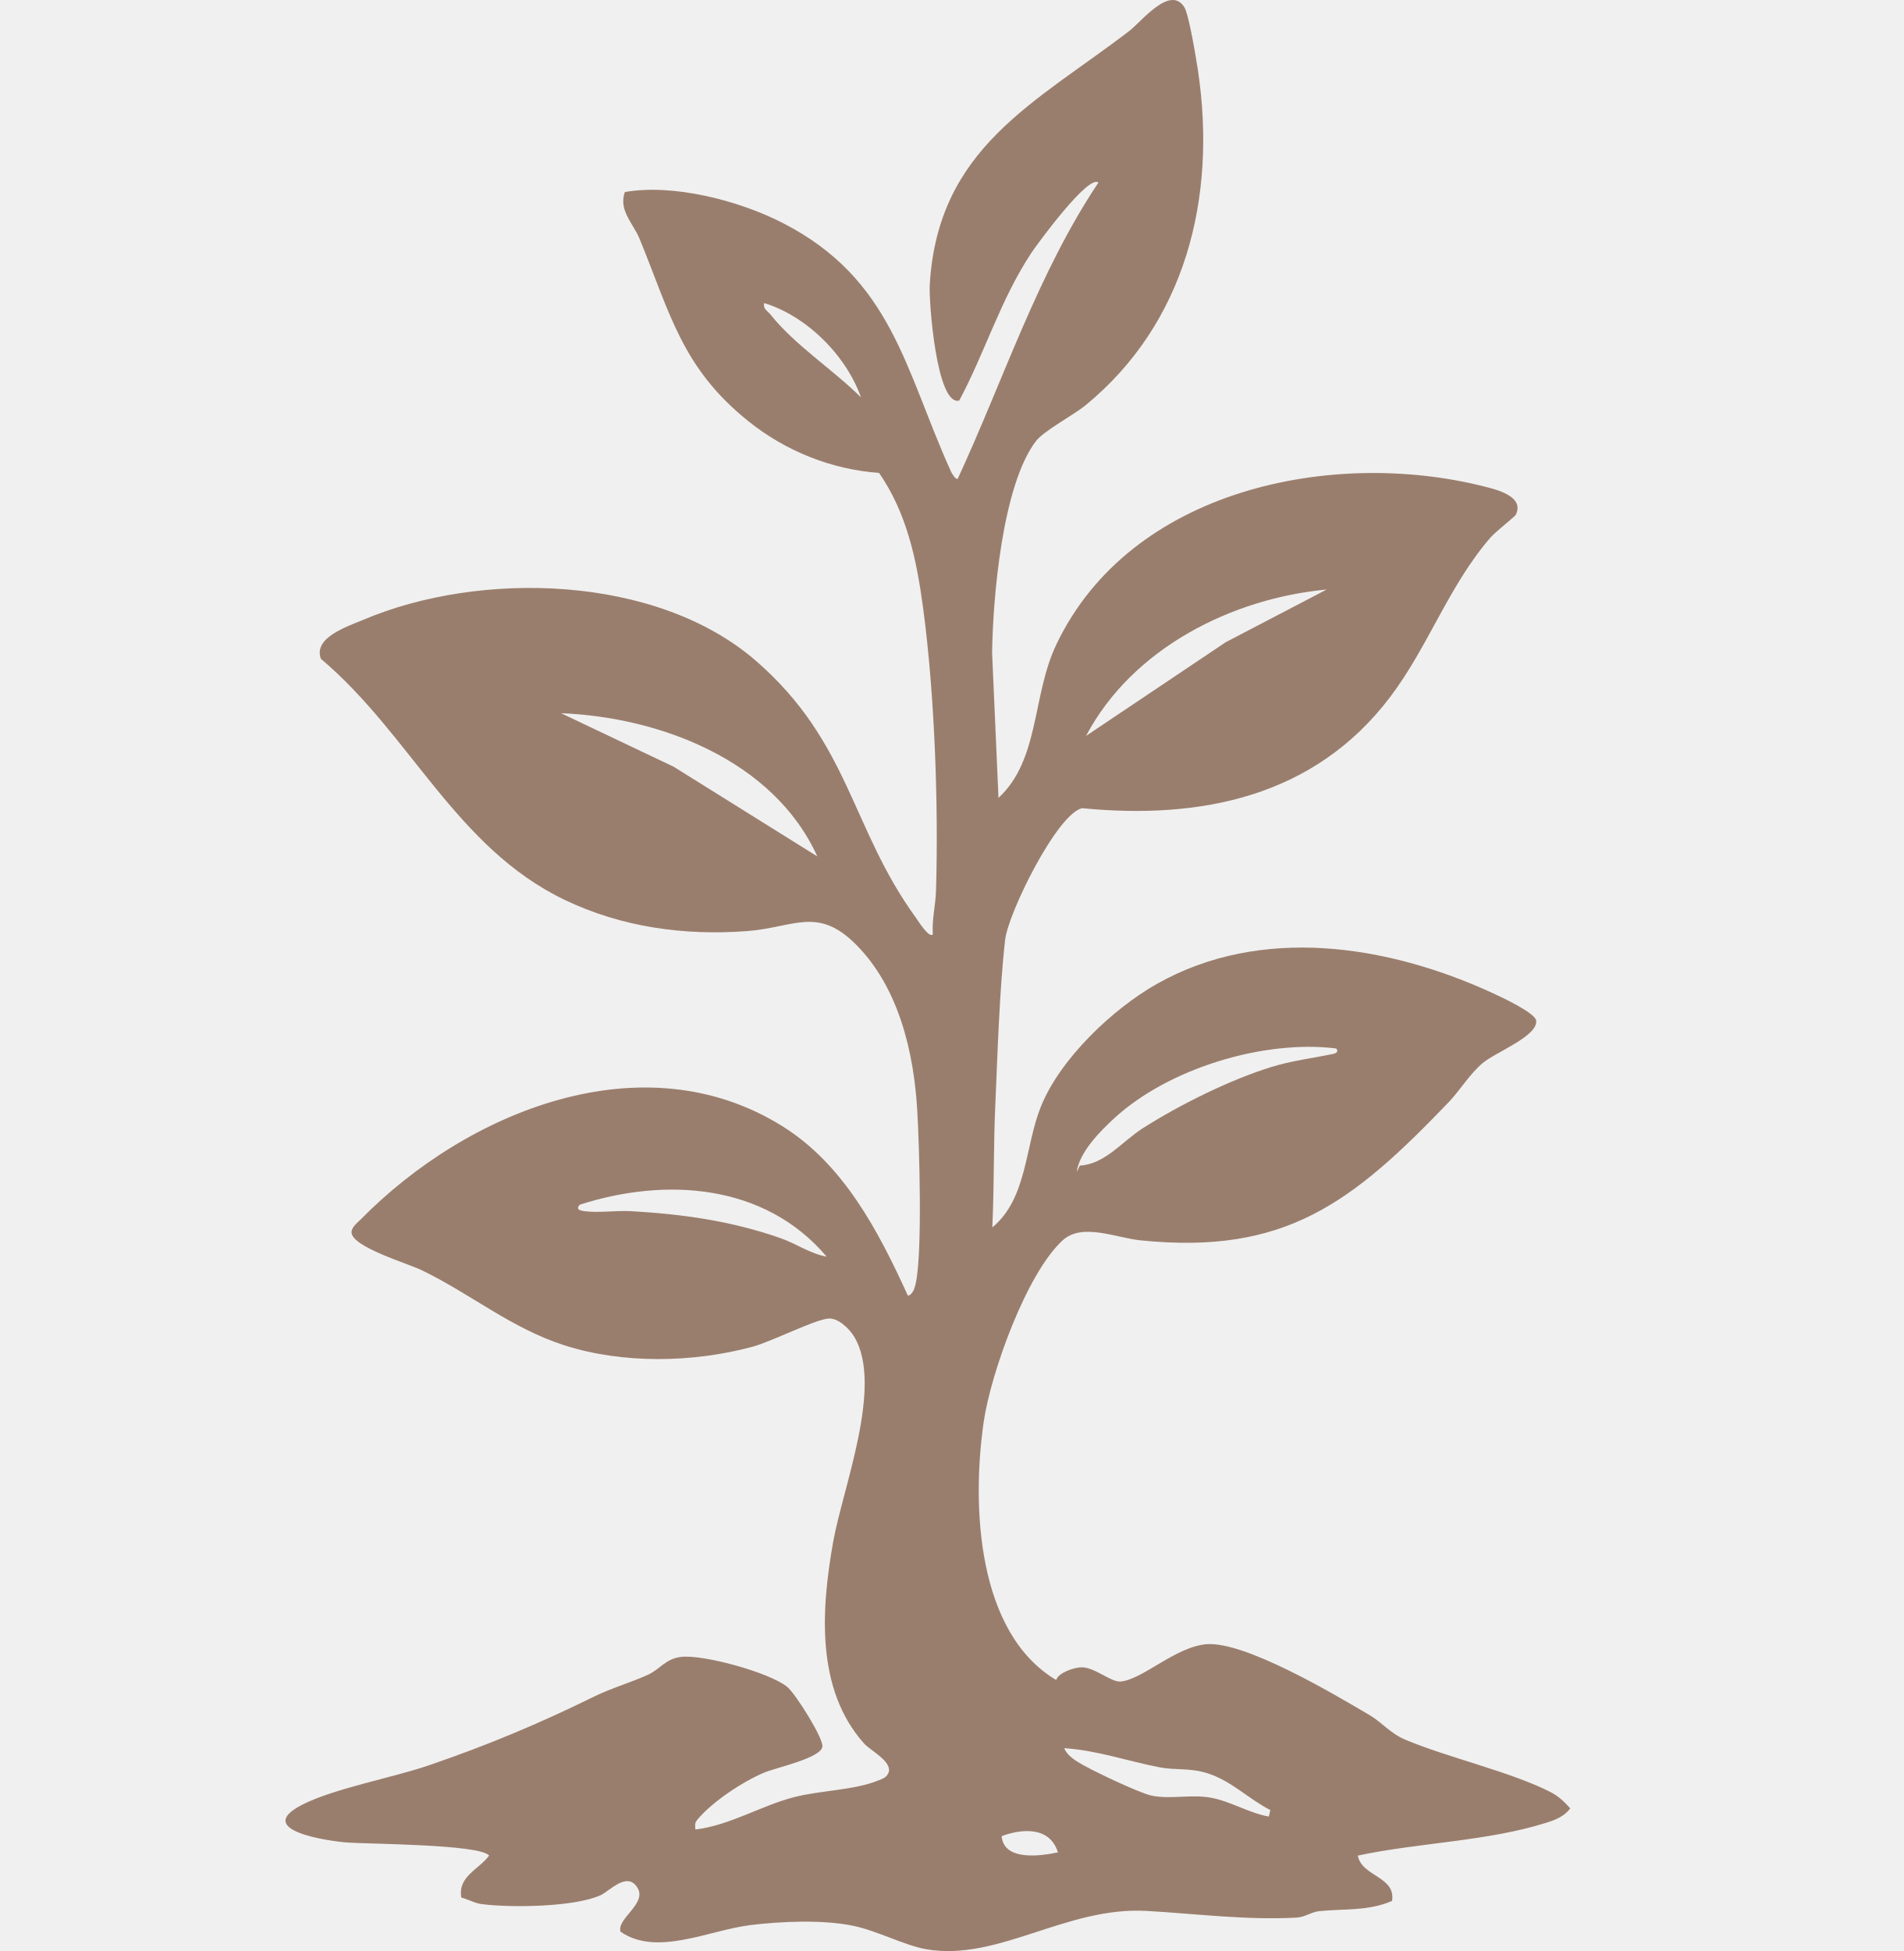
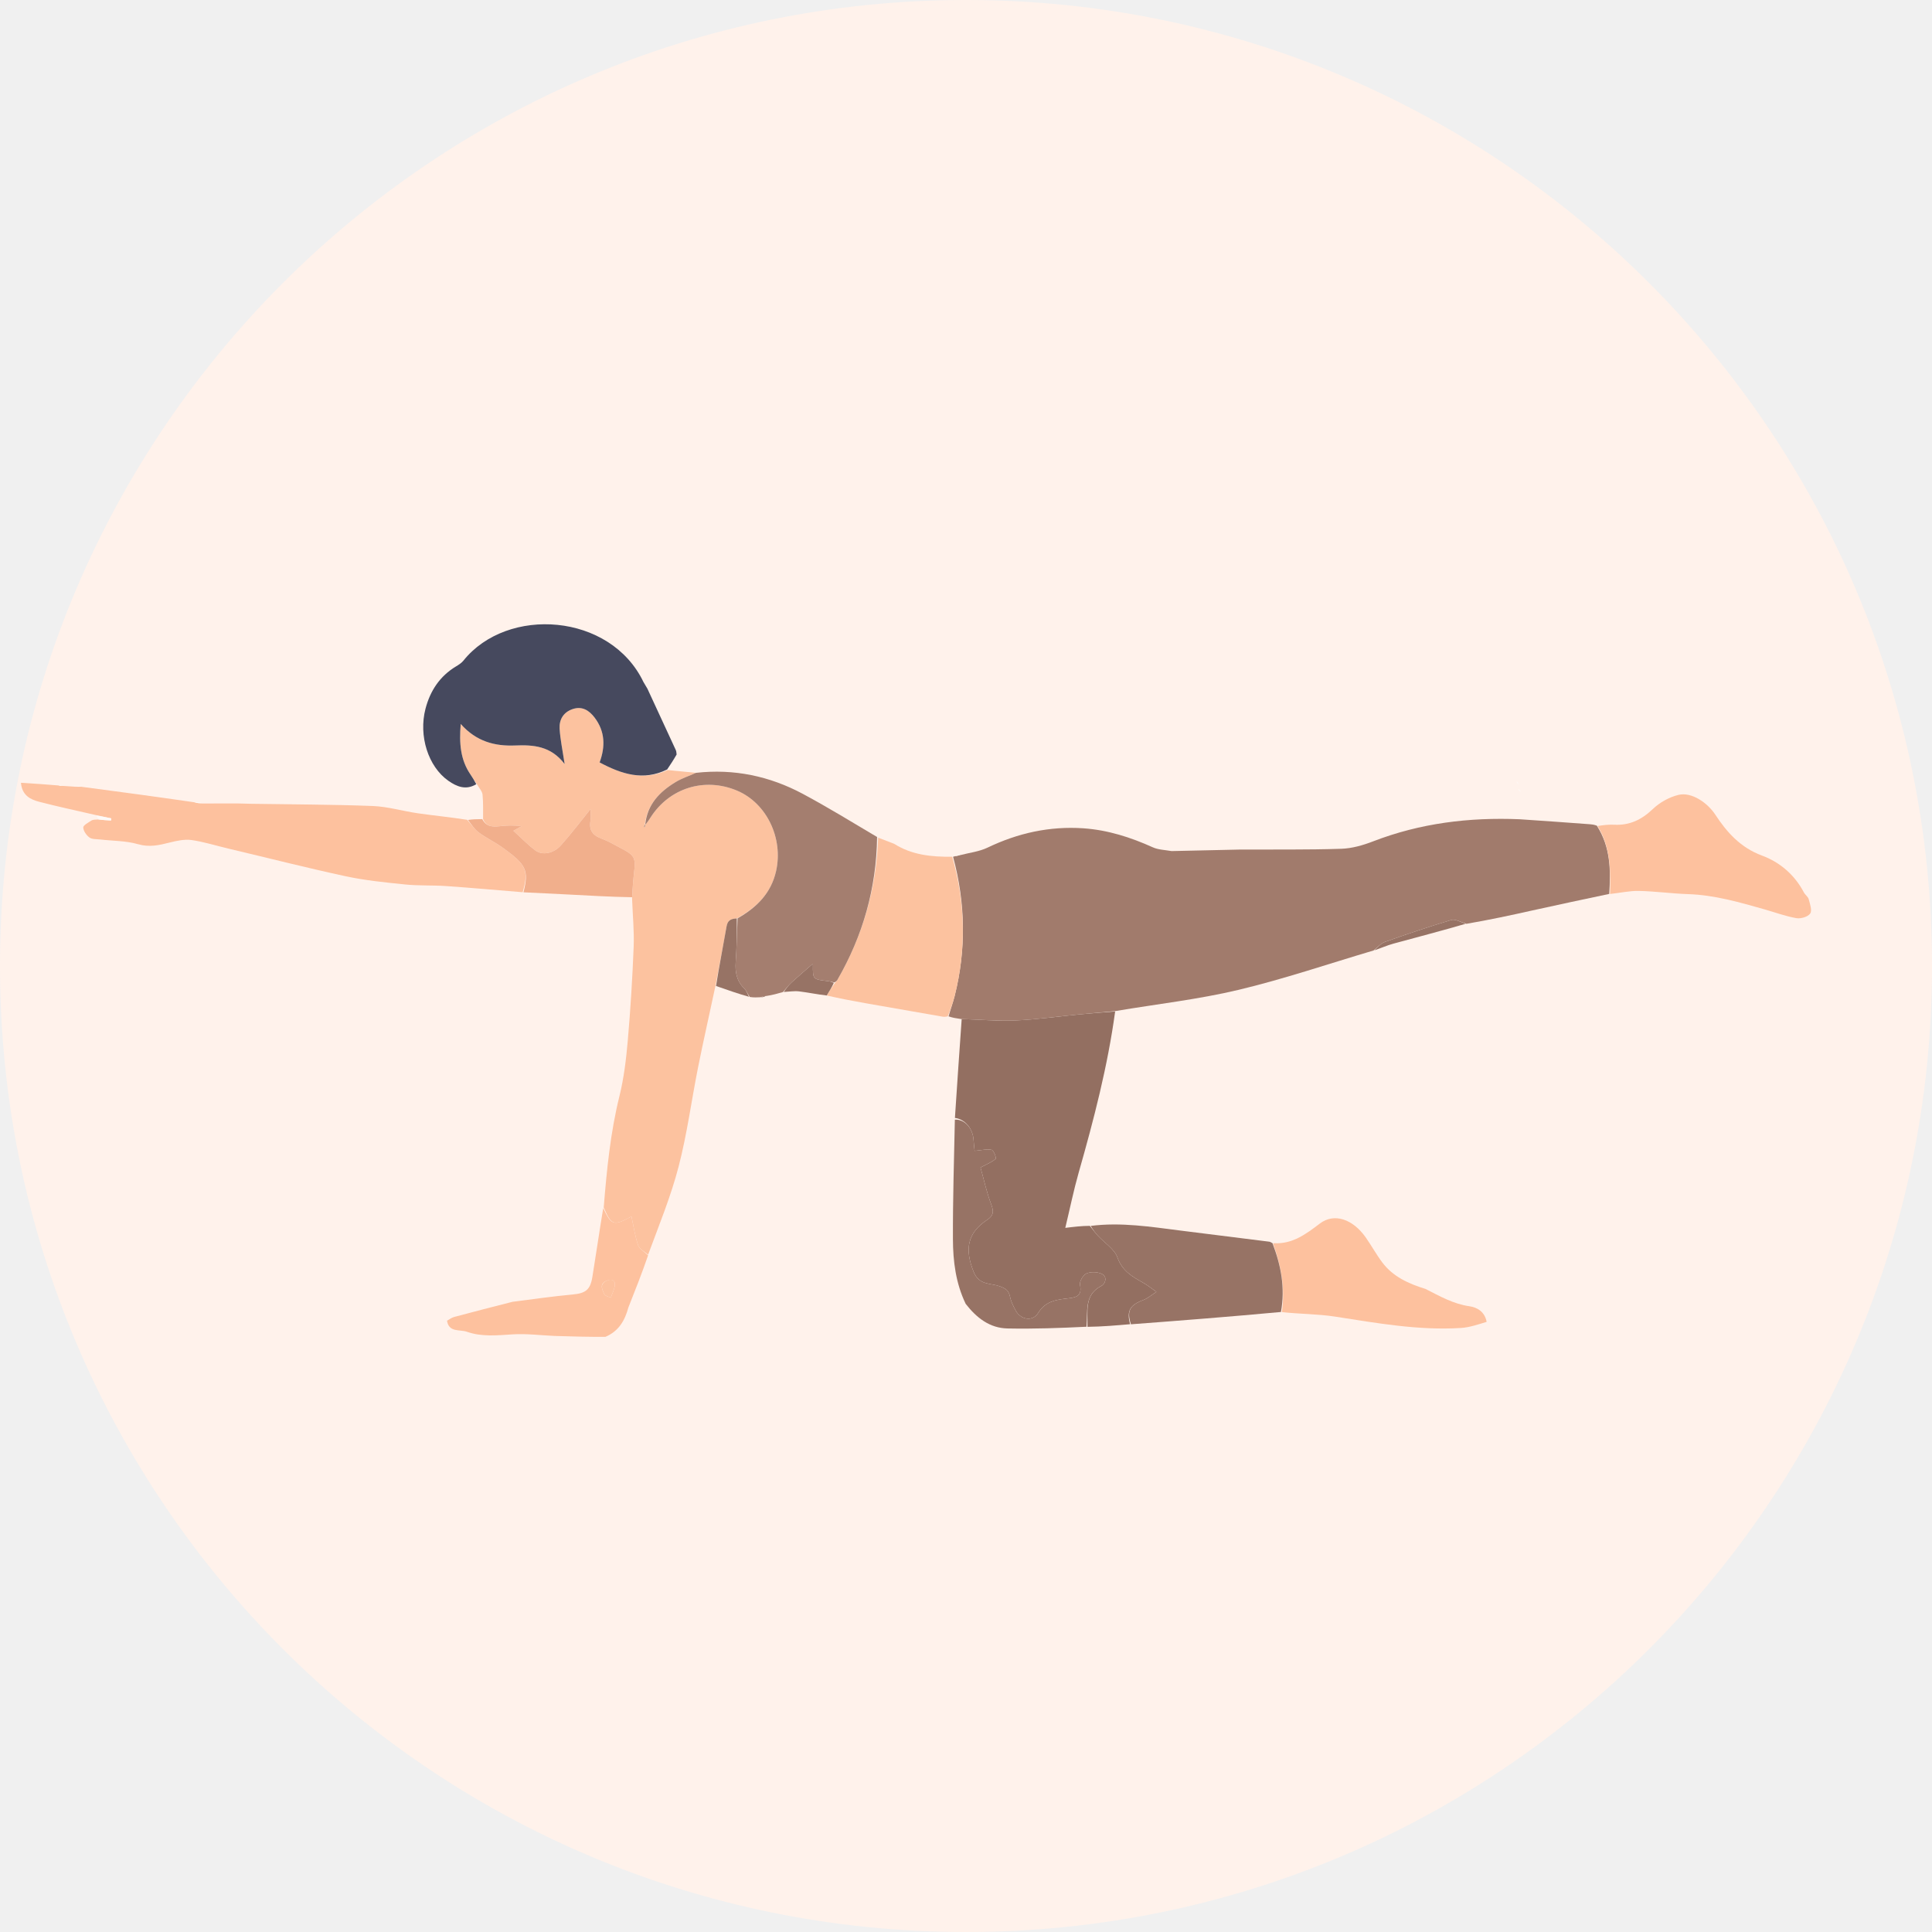
- <svg xmlns="http://www.w3.org/2000/svg" width="40" height="41" viewBox="0 0 40 41" fill="none">
-   <g clip-path="url(#clip0_781_1892)">
-     <path d="M20.987 16.766C21.853 15.962 21.689 14.62 22.199 13.548C23.763 10.26 28.017 9.425 31.179 10.22C31.433 10.283 32.048 10.425 31.858 10.815C31.833 10.864 31.438 11.168 31.329 11.292C30.455 12.297 30.019 13.585 29.223 14.639C27.625 16.757 25.223 17.226 22.741 16.984C22.213 17.108 21.188 19.188 21.125 19.748C21.005 20.802 20.965 22.153 20.918 23.226C20.879 24.078 20.896 24.942 20.855 25.794C21.589 25.188 21.538 24.102 21.873 23.263C22.281 22.242 23.396 21.196 24.315 20.676C26.502 19.441 29.15 19.855 31.341 20.856C31.528 20.941 32.271 21.284 32.286 21.451C32.315 21.779 31.44 22.107 31.164 22.338C30.888 22.569 30.685 22.913 30.446 23.163C28.423 25.272 27.019 26.376 23.974 26.066C23.448 26.013 22.746 25.689 22.332 26.067C21.574 26.761 20.823 28.855 20.674 29.882C20.418 31.652 20.534 34.314 22.197 35.305C22.244 35.149 22.579 35.041 22.724 35.038C23.007 35.032 23.347 35.356 23.554 35.337C24.018 35.293 24.706 34.607 25.355 34.553C26.158 34.486 28.027 35.596 28.78 36.04C29.044 36.195 29.221 36.427 29.531 36.558C30.436 36.939 31.782 37.242 32.602 37.668C32.756 37.748 32.887 37.873 33.002 38.003C32.877 38.171 32.693 38.244 32.504 38.303C31.257 38.698 29.817 38.721 28.538 38.995C28.612 39.435 29.343 39.433 29.256 39.948C28.753 40.166 28.239 40.109 27.721 40.163C27.566 40.179 27.424 40.289 27.254 40.298C26.185 40.355 25.179 40.22 24.103 40.158C22.401 40.06 20.975 41.23 19.456 40.961C19.024 40.885 18.435 40.578 17.953 40.475C17.302 40.336 16.423 40.377 15.774 40.455C14.9 40.562 13.798 41.124 13.041 40.593C12.959 40.32 13.596 40.008 13.401 39.677C13.187 39.314 12.818 39.736 12.623 39.827C12.076 40.078 10.73 40.094 10.121 40.014C9.973 39.995 9.837 39.912 9.695 39.877C9.617 39.431 10.07 39.284 10.279 38.995C10.099 38.755 7.696 38.752 7.292 38.72C6.888 38.688 5.32 38.462 6.338 37.933C7.007 37.586 8.243 37.362 9.016 37.097C10.249 36.675 11.325 36.224 12.489 35.652C12.848 35.475 13.285 35.349 13.624 35.192C13.868 35.08 13.987 34.858 14.317 34.819C14.782 34.766 16.168 35.146 16.542 35.447C16.716 35.587 17.303 36.521 17.284 36.703C17.259 36.946 16.305 37.147 16.06 37.251C15.611 37.441 14.976 37.858 14.659 38.237C14.594 38.315 14.609 38.351 14.615 38.447C15.345 38.358 15.981 37.951 16.688 37.767C17.241 37.624 17.949 37.623 18.454 37.418C18.553 37.379 18.639 37.354 18.68 37.237C18.736 37.005 18.29 36.786 18.158 36.637C17.143 35.499 17.257 33.823 17.511 32.4C17.713 31.267 18.57 29.122 17.954 28.094C17.851 27.921 17.616 27.693 17.41 27.709C17.126 27.73 16.208 28.197 15.81 28.303C14.569 28.638 13.097 28.665 11.87 28.274C10.746 27.916 9.897 27.192 8.859 26.691C8.569 26.551 7.387 26.202 7.388 25.895C7.388 25.785 7.516 25.693 7.587 25.62C9.829 23.345 13.514 21.849 16.432 23.66C17.722 24.46 18.454 25.852 19.081 27.229C19.189 27.203 19.227 27.057 19.248 26.959C19.387 26.298 19.323 24.126 19.279 23.361C19.21 22.116 18.889 20.763 18.006 19.865C17.186 19.031 16.691 19.493 15.697 19.567C14.386 19.666 13.061 19.485 11.864 18.909C9.58 17.811 8.63 15.437 6.744 13.845C6.578 13.397 7.304 13.165 7.64 13.023C10.081 11.988 13.796 12.068 15.893 13.892C17.861 15.606 17.881 17.403 19.25 19.287C19.293 19.347 19.53 19.727 19.605 19.635C19.583 19.323 19.663 19.025 19.672 18.716C19.727 16.906 19.642 14.566 19.4 12.77C19.263 11.755 19.058 10.782 18.475 9.938C17.481 9.866 16.522 9.486 15.735 8.857C14.337 7.738 14.093 6.611 13.443 5.021C13.306 4.689 12.996 4.421 13.132 4.036C14.145 3.857 15.528 4.211 16.455 4.688C18.755 5.87 19.018 7.769 19.984 9.904C20.007 9.955 20.09 10.091 20.129 10.06C21.095 7.975 21.808 5.747 23.085 3.837C22.877 3.657 21.797 5.13 21.664 5.332C21.015 6.325 20.708 7.392 20.16 8.418C19.682 8.539 19.52 6.33 19.54 5.991C19.707 3.098 21.763 2.163 23.736 0.649C23.997 0.447 24.587 -0.315 24.888 0.146C24.987 0.297 25.141 1.238 25.178 1.485C25.578 4.169 24.909 6.798 22.817 8.515C22.56 8.726 21.94 9.05 21.771 9.272C21.067 10.193 20.866 12.567 20.851 13.723L20.985 16.763L20.987 16.766ZM18.096 8.353C17.78 7.459 16.944 6.638 16.061 6.369C16.033 6.498 16.131 6.531 16.192 6.608C16.704 7.254 17.512 7.769 18.096 8.352V8.353ZM27.882 12.389C25.909 12.572 23.805 13.611 22.825 15.465L25.761 13.496L27.882 12.389ZM17.177 17.997C16.252 15.959 13.836 15.068 11.792 14.988L14.159 16.113L17.177 17.997ZM28.08 22.033C26.571 21.846 24.564 22.445 23.416 23.502C23.116 23.778 22.683 24.215 22.629 24.631L22.694 24.495C23.227 24.464 23.584 23.987 24.013 23.713C24.795 23.215 25.837 22.697 26.716 22.424C27.15 22.289 27.578 22.24 28.017 22.148C28.135 22.124 28.111 22.059 28.08 22.033ZM17.374 26.409C16.069 24.867 13.986 24.739 12.186 25.316C12.092 25.415 12.192 25.44 12.284 25.453C12.583 25.492 12.954 25.435 13.269 25.453C14.351 25.515 15.375 25.659 16.403 26.019C16.735 26.135 17.031 26.349 17.374 26.408V26.409ZM26.7 38.039C26.237 37.804 25.883 37.424 25.374 37.264C25.006 37.148 24.699 37.203 24.375 37.141C23.707 37.012 23.044 36.779 22.366 36.738C22.417 36.866 22.539 36.954 22.648 37.025C22.894 37.183 23.939 37.679 24.201 37.734C24.613 37.82 25.036 37.698 25.468 37.782C25.867 37.859 26.257 38.102 26.666 38.175L26.699 38.039H26.7ZM22.234 38.927C22.065 38.38 21.48 38.427 21.052 38.586C21.095 39.112 21.863 39.006 22.234 38.927Z" fill="#9A7E6D" />
+ <svg xmlns="http://www.w3.org/2000/svg" width="64" height="64" viewBox="0 0 64 64" fill="none">
+   <g clip-path="url(#clip0_946_17512)">
+     <rect width="64" height="64" rx="32" fill="#FFF2EB" />
+     <path d="M45.501 31.486C44.011 31.927 42.535 32.431 41.025 32.791C39.707 33.105 38.35 33.257 36.96 33.491C36.51 33.537 36.11 33.569 35.711 33.608C35.024 33.674 34.34 33.774 33.652 33.803C33.055 33.828 32.455 33.775 31.832 33.756C31.679 33.734 31.55 33.714 31.422 33.668C31.491 33.425 31.57 33.211 31.625 32.99C32.011 31.45 31.985 29.914 31.572 28.382C31.572 28.382 31.6 28.37 31.632 28.365C31.716 28.349 31.767 28.337 31.818 28.325C32.117 28.246 32.437 28.211 32.711 28.08C33.719 27.596 34.769 27.363 35.885 27.438C36.696 27.494 37.455 27.737 38.192 28.07C38.364 28.147 38.569 28.153 38.811 28.193C39.599 28.177 40.335 28.16 41.071 28.143C42.191 28.138 43.311 28.153 44.429 28.117C44.784 28.106 45.15 28.001 45.486 27.871C47.044 27.27 48.657 27.069 50.343 27.139C51.142 27.191 51.911 27.248 52.68 27.305C52.741 27.31 52.803 27.316 52.898 27.352C53.359 28.074 53.356 28.839 53.308 29.612C52.466 29.79 51.625 29.968 50.764 30.159C50.034 30.323 49.323 30.474 48.576 30.603C48.383 30.543 48.206 30.437 48.072 30.477C47.335 30.697 46.605 30.944 45.88 31.201C45.738 31.252 45.627 31.389 45.501 31.486Z" fill="#A17B6C" />
+     <path d="M17.314 29.556C16.469 29.487 15.624 29.411 14.778 29.352C14.326 29.321 13.87 29.345 13.42 29.299C12.762 29.232 12.1 29.166 11.455 29.028C10.169 28.751 8.895 28.425 7.591 28.117C7.161 28.016 6.76 27.887 6.35 27.828C6.115 27.795 5.858 27.85 5.621 27.91C5.272 27.998 4.949 28.074 4.572 27.965C4.173 27.849 3.738 27.858 3.319 27.809C3.197 27.795 3.052 27.807 2.963 27.743C2.862 27.67 2.763 27.528 2.758 27.412C2.756 27.338 2.923 27.251 3.024 27.184C3.072 27.151 3.142 27.151 3.245 27.147C3.417 27.166 3.548 27.173 3.678 27.181C3.68 27.157 3.683 27.134 3.685 27.11C3.519 27.074 3.354 27.038 3.188 27.003C2.556 26.857 1.921 26.722 1.294 26.559C1.003 26.483 0.731 26.347 0.694 25.931C1.105 25.957 1.492 25.981 1.919 26.018C1.995 26.031 2.029 26.033 2.063 26.034C2.19 26.043 2.317 26.052 2.495 26.062C2.593 26.063 2.64 26.063 2.687 26.062C3.921 26.225 5.154 26.389 6.425 26.575C6.538 26.604 6.613 26.611 6.688 26.617C7.064 26.617 7.441 26.618 7.846 26.615C8.008 26.616 8.143 26.624 8.278 26.626C9.636 26.648 10.994 26.648 12.351 26.7C12.852 26.72 13.347 26.871 13.848 26.942C14.379 27.018 14.913 27.069 15.474 27.157C15.621 27.317 15.721 27.476 15.861 27.579C16.11 27.761 16.392 27.896 16.644 28.075C17.442 28.645 17.521 28.83 17.314 29.556Z" fill="#FDC19E" />
+     <path d="M53.335 29.614C53.356 28.839 53.359 28.074 52.922 27.363C53.1 27.334 53.287 27.31 53.473 27.32C53.983 27.346 54.38 27.155 54.751 26.801C54.978 26.584 55.291 26.408 55.596 26.333C56.037 26.223 56.566 26.596 56.824 26.99C57.208 27.575 57.659 28.079 58.366 28.341C58.958 28.56 59.449 28.977 59.756 29.563C59.799 29.644 59.895 29.705 59.916 29.788C59.958 29.946 60.035 30.162 59.965 30.262C59.89 30.372 59.653 30.441 59.506 30.415C59.143 30.351 58.792 30.22 58.435 30.119C57.611 29.886 56.789 29.648 55.922 29.619C55.376 29.601 54.831 29.524 54.285 29.513C53.978 29.507 53.67 29.579 53.335 29.614Z" fill="#FDC19E" />
+     <path d="M49.247 43.789C48.963 43.874 48.681 43.973 48.393 43.991C46.985 44.078 45.606 43.828 44.223 43.614C43.652 43.526 43.067 43.531 42.463 43.465C42.579 42.662 42.434 41.922 42.173 41.195C42.183 41.191 42.193 41.182 42.202 41.183C42.816 41.215 43.258 40.884 43.721 40.532C44.197 40.169 44.814 40.385 45.24 40.989C45.431 41.261 45.591 41.555 45.79 41.82C46.144 42.29 46.654 42.523 47.221 42.697C47.701 42.941 48.146 43.195 48.675 43.271C48.936 43.309 49.185 43.453 49.247 43.789Z" fill="#FDC19E" />
+     <path d="M3.195 27.019C3.354 27.038 3.519 27.074 3.685 27.11C3.683 27.133 3.681 27.157 3.678 27.18C3.548 27.173 3.417 27.166 3.268 27.144C3.234 27.098 3.218 27.066 3.195 27.019Z" fill="#FEF9F6" />
+     <path d="M6.684 26.597C6.613 26.611 6.538 26.604 6.451 26.579C6.519 26.565 6.599 26.571 6.684 26.597Z" fill="#FEFAF7" />
+     <path d="M2.684 26.041C2.64 26.063 2.593 26.063 2.523 26.06C2.56 26.045 2.621 26.033 2.684 26.041Z" fill="#FEFAF7" />
+     <path d="M50.374 26.231C50.345 26.215 50.314 26.181 50.298 26.136C50.333 26.154 50.352 26.184 50.374 26.231Z" fill="#FEFAF7" />
+     <path d="M2.059 26.018C2.029 26.032 1.995 26.031 1.948 26.017C1.976 26.003 2.016 26.003 2.059 26.018Z" fill="#FEFAF7" />
+     <path d="M50.311 25.982C50.282 25.965 50.252 25.931 50.236 25.886C50.27 25.904 50.29 25.934 50.311 25.982Z" fill="#FEFAF7" />
+     <path d="M19.999 39.999C20.099 38.76 20.219 37.525 20.52 36.31C20.668 35.711 20.742 35.088 20.796 34.471C20.886 33.438 20.95 32.401 20.991 31.365C21.012 30.848 20.958 30.327 20.938 29.751C20.958 29.445 20.97 29.197 20.999 28.951C21.065 28.404 21.036 28.339 20.545 28.084C20.343 27.979 20.145 27.86 19.933 27.783C19.652 27.68 19.508 27.521 19.558 27.205C19.582 27.049 19.562 26.886 19.562 26.802C19.264 27.169 18.939 27.602 18.58 28.004C18.337 28.276 17.962 28.343 17.735 28.172C17.481 27.982 17.259 27.75 17.006 27.521C17.11 27.462 17.193 27.416 17.275 27.369C17.023 27.333 16.784 27.344 16.548 27.369C16.318 27.395 16.11 27.389 16.003 27.136C16 26.865 16.012 26.593 15.985 26.325C15.974 26.215 15.88 26.114 15.8 25.981C15.714 25.858 15.657 25.76 15.592 25.667C15.25 25.171 15.209 24.623 15.262 23.981C15.78 24.566 16.392 24.722 17.061 24.695C17.67 24.67 18.247 24.709 18.704 25.309C18.637 24.858 18.561 24.503 18.538 24.144C18.519 23.841 18.661 23.594 18.968 23.49C19.282 23.383 19.514 23.53 19.697 23.771C20.043 24.226 20.058 24.726 19.863 25.256C20.588 25.643 21.31 25.881 22.121 25.508C22.453 25.547 22.763 25.568 23.055 25.601C22.819 25.709 22.587 25.782 22.385 25.905C21.851 26.227 21.44 26.649 21.361 27.319C21.343 27.348 21.339 27.371 21.335 27.394C21.343 27.396 21.351 27.397 21.358 27.398C21.364 27.37 21.369 27.341 21.393 27.303C21.457 27.223 21.503 27.154 21.548 27.083C22.175 26.102 23.337 25.739 24.412 26.189C25.396 26.602 25.953 27.766 25.709 28.855C25.542 29.596 25.061 30.064 24.408 30.425C24.21 30.431 24.103 30.489 24.069 30.686C23.955 31.343 23.824 31.996 23.696 32.679C23.503 33.59 23.302 34.469 23.125 35.354C22.906 36.45 22.761 37.565 22.48 38.644C22.223 39.636 21.828 40.591 21.47 41.562C21.339 41.457 21.177 41.37 21.135 41.244C21.033 40.935 20.986 40.607 20.918 40.296C20.326 40.618 20.256 40.597 19.999 39.999Z" fill="#FCC29F" />
+     <path d="M22.1 25.49C21.31 25.881 20.588 25.643 19.863 25.256C20.058 24.726 20.043 24.226 19.697 23.771C19.514 23.53 19.282 23.383 18.968 23.49C18.661 23.594 18.519 23.841 18.538 24.144C18.561 24.503 18.637 24.858 18.704 25.309C18.247 24.709 17.669 24.67 17.061 24.695C16.392 24.722 15.78 24.566 15.262 23.982C15.209 24.623 15.249 25.171 15.592 25.667C15.656 25.76 15.714 25.858 15.778 25.977C15.437 26.184 15.134 26.062 14.852 25.864C14.184 25.395 13.861 24.377 14.095 23.478C14.251 22.882 14.569 22.399 15.107 22.075C15.195 22.022 15.288 21.963 15.351 21.885C16.805 20.069 20.22 20.304 21.316 22.594C21.374 22.691 21.41 22.752 21.446 22.813C21.759 23.488 22.072 24.163 22.383 24.839C22.4 24.876 22.409 24.916 22.414 24.994C22.305 25.184 22.203 25.337 22.1 25.49Z" fill="#46495E" />
+     <path d="M31.542 28.38C31.985 29.914 32.011 31.451 31.625 32.991C31.57 33.211 31.491 33.425 31.397 33.667C31.32 33.687 31.268 33.686 31.217 33.677C30.373 33.53 29.529 33.384 28.685 33.235C28.249 33.158 27.814 33.075 27.386 32.977C27.476 32.831 27.557 32.704 27.656 32.565C27.698 32.518 27.725 32.487 27.746 32.451C28.584 30.994 29.033 29.427 29.09 27.748C29.281 27.819 29.45 27.885 29.619 27.952C30.2 28.319 30.847 28.39 31.542 28.38Z" fill="#FCC29F" />
+     <path d="M15.976 27.134C16.11 27.39 16.318 27.395 16.548 27.37C16.785 27.344 17.023 27.333 17.275 27.369C17.193 27.416 17.111 27.462 17.006 27.521C17.259 27.75 17.482 27.982 17.735 28.172C17.963 28.343 18.338 28.276 18.58 28.004C18.939 27.602 19.265 27.169 19.562 26.802C19.562 26.886 19.583 27.049 19.558 27.205C19.508 27.521 19.652 27.68 19.933 27.783C20.146 27.86 20.343 27.979 20.545 28.084C21.036 28.34 21.065 28.404 20.999 28.951C20.97 29.197 20.958 29.445 20.938 29.722C20.224 29.71 19.51 29.668 18.796 29.63C18.32 29.604 17.844 29.585 17.341 29.559C17.521 28.83 17.443 28.645 16.644 28.075C16.393 27.896 16.11 27.761 15.862 27.579C15.721 27.476 15.621 27.317 15.503 27.162C15.652 27.138 15.8 27.136 15.976 27.134Z" fill="#F1AF8C" />
+     <path d="M31.808 28.308C31.767 28.337 31.716 28.349 31.645 28.357C31.683 28.332 31.74 28.312 31.808 28.308Z" fill="#FEF9F6" />
+     <path d="M19.983 40.019C20.256 40.597 20.326 40.618 20.918 40.296C20.986 40.608 21.033 40.935 21.135 41.244C21.177 41.371 21.339 41.457 21.469 41.585C21.266 42.176 21.041 42.744 20.816 43.312C20.701 43.737 20.502 44.094 20.057 44.284C19.51 44.289 18.969 44.273 18.373 44.255C17.875 44.232 17.429 44.174 16.988 44.202C16.473 44.234 15.96 44.291 15.466 44.116C15.233 44.033 14.87 44.149 14.808 43.75C14.886 43.708 14.959 43.649 15.041 43.627C15.677 43.456 16.314 43.293 16.976 43.124C17.653 43.038 18.304 42.943 18.959 42.883C19.389 42.843 19.552 42.739 19.623 42.301C19.746 41.548 19.854 40.793 19.983 40.019ZM20.087 42.427C19.843 42.539 19.952 42.722 20.018 42.872C20.044 42.931 20.159 42.95 20.233 42.987C20.28 42.851 20.352 42.718 20.367 42.578C20.384 42.427 20.294 42.347 20.087 42.427Z" fill="#FDC19E" />
+     <path d="M37.437 43.866C36.975 43.906 36.512 43.947 36.023 43.953C36.04 43.436 35.907 42.898 36.482 42.599C36.627 42.524 36.681 42.299 36.516 42.208C36.375 42.13 36.146 42.122 35.996 42.182C35.884 42.227 35.753 42.449 35.776 42.561C35.844 42.886 35.702 42.971 35.428 43.003C35.03 43.05 34.645 43.079 34.389 43.495C34.208 43.79 33.81 43.719 33.646 43.413C33.569 43.269 33.491 43.117 33.46 42.96C33.417 42.747 33.313 42.678 33.105 42.605C32.808 42.501 32.433 42.579 32.253 42.13C31.956 41.389 32.036 40.855 32.694 40.414C32.911 40.269 32.928 40.142 32.837 39.901C32.68 39.485 32.586 39.046 32.482 38.676C32.707 38.554 32.866 38.494 32.984 38.387C33.012 38.362 32.918 38.105 32.85 38.09C32.694 38.056 32.518 38.103 32.287 38.123C32.278 38.037 32.258 37.904 32.251 37.77C32.231 37.384 31.963 37.072 31.633 37.034C31.705 35.923 31.781 34.84 31.857 33.757C32.455 33.775 33.055 33.829 33.652 33.803C34.34 33.774 35.025 33.674 35.711 33.608C36.11 33.57 36.51 33.538 36.941 33.505C36.694 35.317 36.235 37.085 35.733 38.843C35.566 39.431 35.444 40.031 35.289 40.675C35.582 40.639 35.829 40.609 36.102 40.608C36.206 40.735 36.279 40.838 36.364 40.93C36.587 41.173 36.916 41.374 37.017 41.658C37.178 42.108 37.512 42.291 37.871 42.494C38.024 42.581 38.163 42.693 38.308 42.794C38.163 42.886 38.028 43.007 37.87 43.066C37.431 43.23 37.315 43.425 37.437 43.866Z" fill="#936F61" />
+     <path d="M37.464 43.869C37.315 43.425 37.431 43.23 37.87 43.066C38.028 43.007 38.163 42.886 38.308 42.794C38.163 42.693 38.024 42.581 37.871 42.494C37.511 42.291 37.178 42.108 37.017 41.658C36.916 41.374 36.586 41.173 36.364 40.93C36.279 40.838 36.206 40.735 36.13 40.61C37.136 40.481 38.123 40.64 39.112 40.765C40.091 40.889 41.07 41.01 42.049 41.133C42.078 41.137 42.105 41.156 42.153 41.182C42.434 41.922 42.579 42.662 42.433 43.461C40.783 43.614 39.137 43.743 37.464 43.869Z" fill="#977365" />
+     <path d="M45.523 31.483C45.627 31.389 45.738 31.252 45.88 31.202C46.605 30.944 47.335 30.697 48.072 30.477C48.206 30.438 48.383 30.543 48.55 30.602C47.76 30.833 46.959 31.041 46.16 31.259C45.95 31.317 45.75 31.406 45.523 31.483Z" fill="#977365" />
+     <path d="M31.989 43.191C31.659 42.503 31.57 41.778 31.567 41.05C31.562 39.739 31.603 38.428 31.631 37.089C31.963 37.072 32.231 37.383 32.251 37.77C32.258 37.904 32.278 38.037 32.287 38.123C32.518 38.103 32.694 38.055 32.85 38.09C32.918 38.105 33.012 38.361 32.984 38.387C32.866 38.493 32.707 38.554 32.482 38.675C32.586 39.045 32.68 39.485 32.837 39.901C32.928 40.141 32.911 40.269 32.694 40.414C32.036 40.855 31.956 41.389 32.253 42.13C32.433 42.579 32.808 42.5 33.105 42.605C33.313 42.678 33.417 42.746 33.46 42.959C33.491 43.117 33.569 43.269 33.646 43.413C33.81 43.719 34.208 43.789 34.389 43.495C34.645 43.079 35.03 43.05 35.428 43.003C35.702 42.97 35.844 42.886 35.776 42.561C35.753 42.448 35.884 42.227 35.995 42.182C36.146 42.121 36.375 42.13 36.516 42.208C36.681 42.298 36.626 42.523 36.482 42.598C35.906 42.897 36.04 43.436 35.993 43.95C35.118 43.993 34.246 44.025 33.376 44.007C32.787 43.996 32.352 43.658 31.989 43.191Z" fill="#977365" />
+     <path d="M25.939 32.862C25.768 32.911 25.598 32.961 25.392 32.992C25.301 32.995 25.245 33.015 25.19 33.035C25.081 33.041 24.973 33.047 24.837 33.026C24.759 32.913 24.722 32.811 24.653 32.743C24.404 32.499 24.348 32.206 24.371 31.872C24.405 31.389 24.413 30.904 24.433 30.421C25.06 30.064 25.542 29.596 25.709 28.855C25.953 27.766 25.396 26.602 24.412 26.189C23.337 25.739 22.174 26.102 21.548 27.083C21.503 27.154 21.457 27.223 21.393 27.303C21.375 27.312 21.375 27.313 21.375 27.313C21.44 26.649 21.851 26.227 22.385 25.905C22.587 25.782 22.819 25.709 23.055 25.601C24.319 25.46 25.495 25.711 26.591 26.296C27.423 26.741 28.227 27.236 29.055 27.727C29.033 29.427 28.583 30.994 27.745 32.451C27.725 32.487 27.697 32.518 27.639 32.545C27.545 32.525 27.486 32.507 27.426 32.5C26.924 32.443 26.924 32.443 26.929 31.959C26.929 31.948 26.903 31.936 26.909 31.941C26.678 32.144 26.446 32.339 26.223 32.544C26.119 32.64 26.033 32.755 25.939 32.862Z" fill="#A47E6F" />
+     <path d="M24.408 30.425C24.414 30.905 24.405 31.389 24.371 31.872C24.348 32.207 24.404 32.499 24.653 32.743C24.722 32.812 24.759 32.913 24.811 33.02C24.454 32.919 24.097 32.795 23.719 32.662C23.824 31.997 23.955 31.343 24.069 30.686C24.103 30.489 24.21 30.431 24.408 30.425Z" fill="#977365" />
+     <path d="M21.375 27.312C21.369 27.341 21.364 27.37 21.358 27.398C21.351 27.397 21.343 27.396 21.335 27.395C21.339 27.372 21.343 27.349 21.361 27.319C21.375 27.313 21.375 27.313 21.375 27.312Z" fill="#A47E6F" />
+     <path d="M25.963 32.86C26.033 32.756 26.119 32.64 26.223 32.544C26.446 32.339 26.678 32.144 26.909 31.941C26.903 31.936 26.929 31.948 26.929 31.959C26.924 32.443 26.924 32.443 27.426 32.501C27.486 32.507 27.545 32.525 27.622 32.558C27.557 32.704 27.475 32.831 27.386 32.977C27.076 32.942 26.776 32.878 26.472 32.841C26.314 32.822 26.15 32.851 25.963 32.86Z" fill="#977365" />
+     <path d="M20.109 42.416C20.294 42.347 20.384 42.427 20.367 42.578C20.352 42.717 20.28 42.851 20.234 42.987C20.159 42.95 20.044 42.931 20.018 42.872C19.952 42.721 19.843 42.539 20.109 42.416Z" fill="#FCC29F" />
+     <path d="M25.209 33.039C25.246 33.015 25.302 32.994 25.368 32.99C25.329 33.019 25.279 33.031 25.209 33.039Z" fill="#977365" />
  </g>
  <defs>
-     <clipPath id="clip0_781_1892">
-       <rect width="40" height="41" fill="white" />
+     <clipPath id="clip0_946_17512">
+       <rect width="64" height="64" rx="32" fill="white" />
    </clipPath>
  </defs>
</svg>
